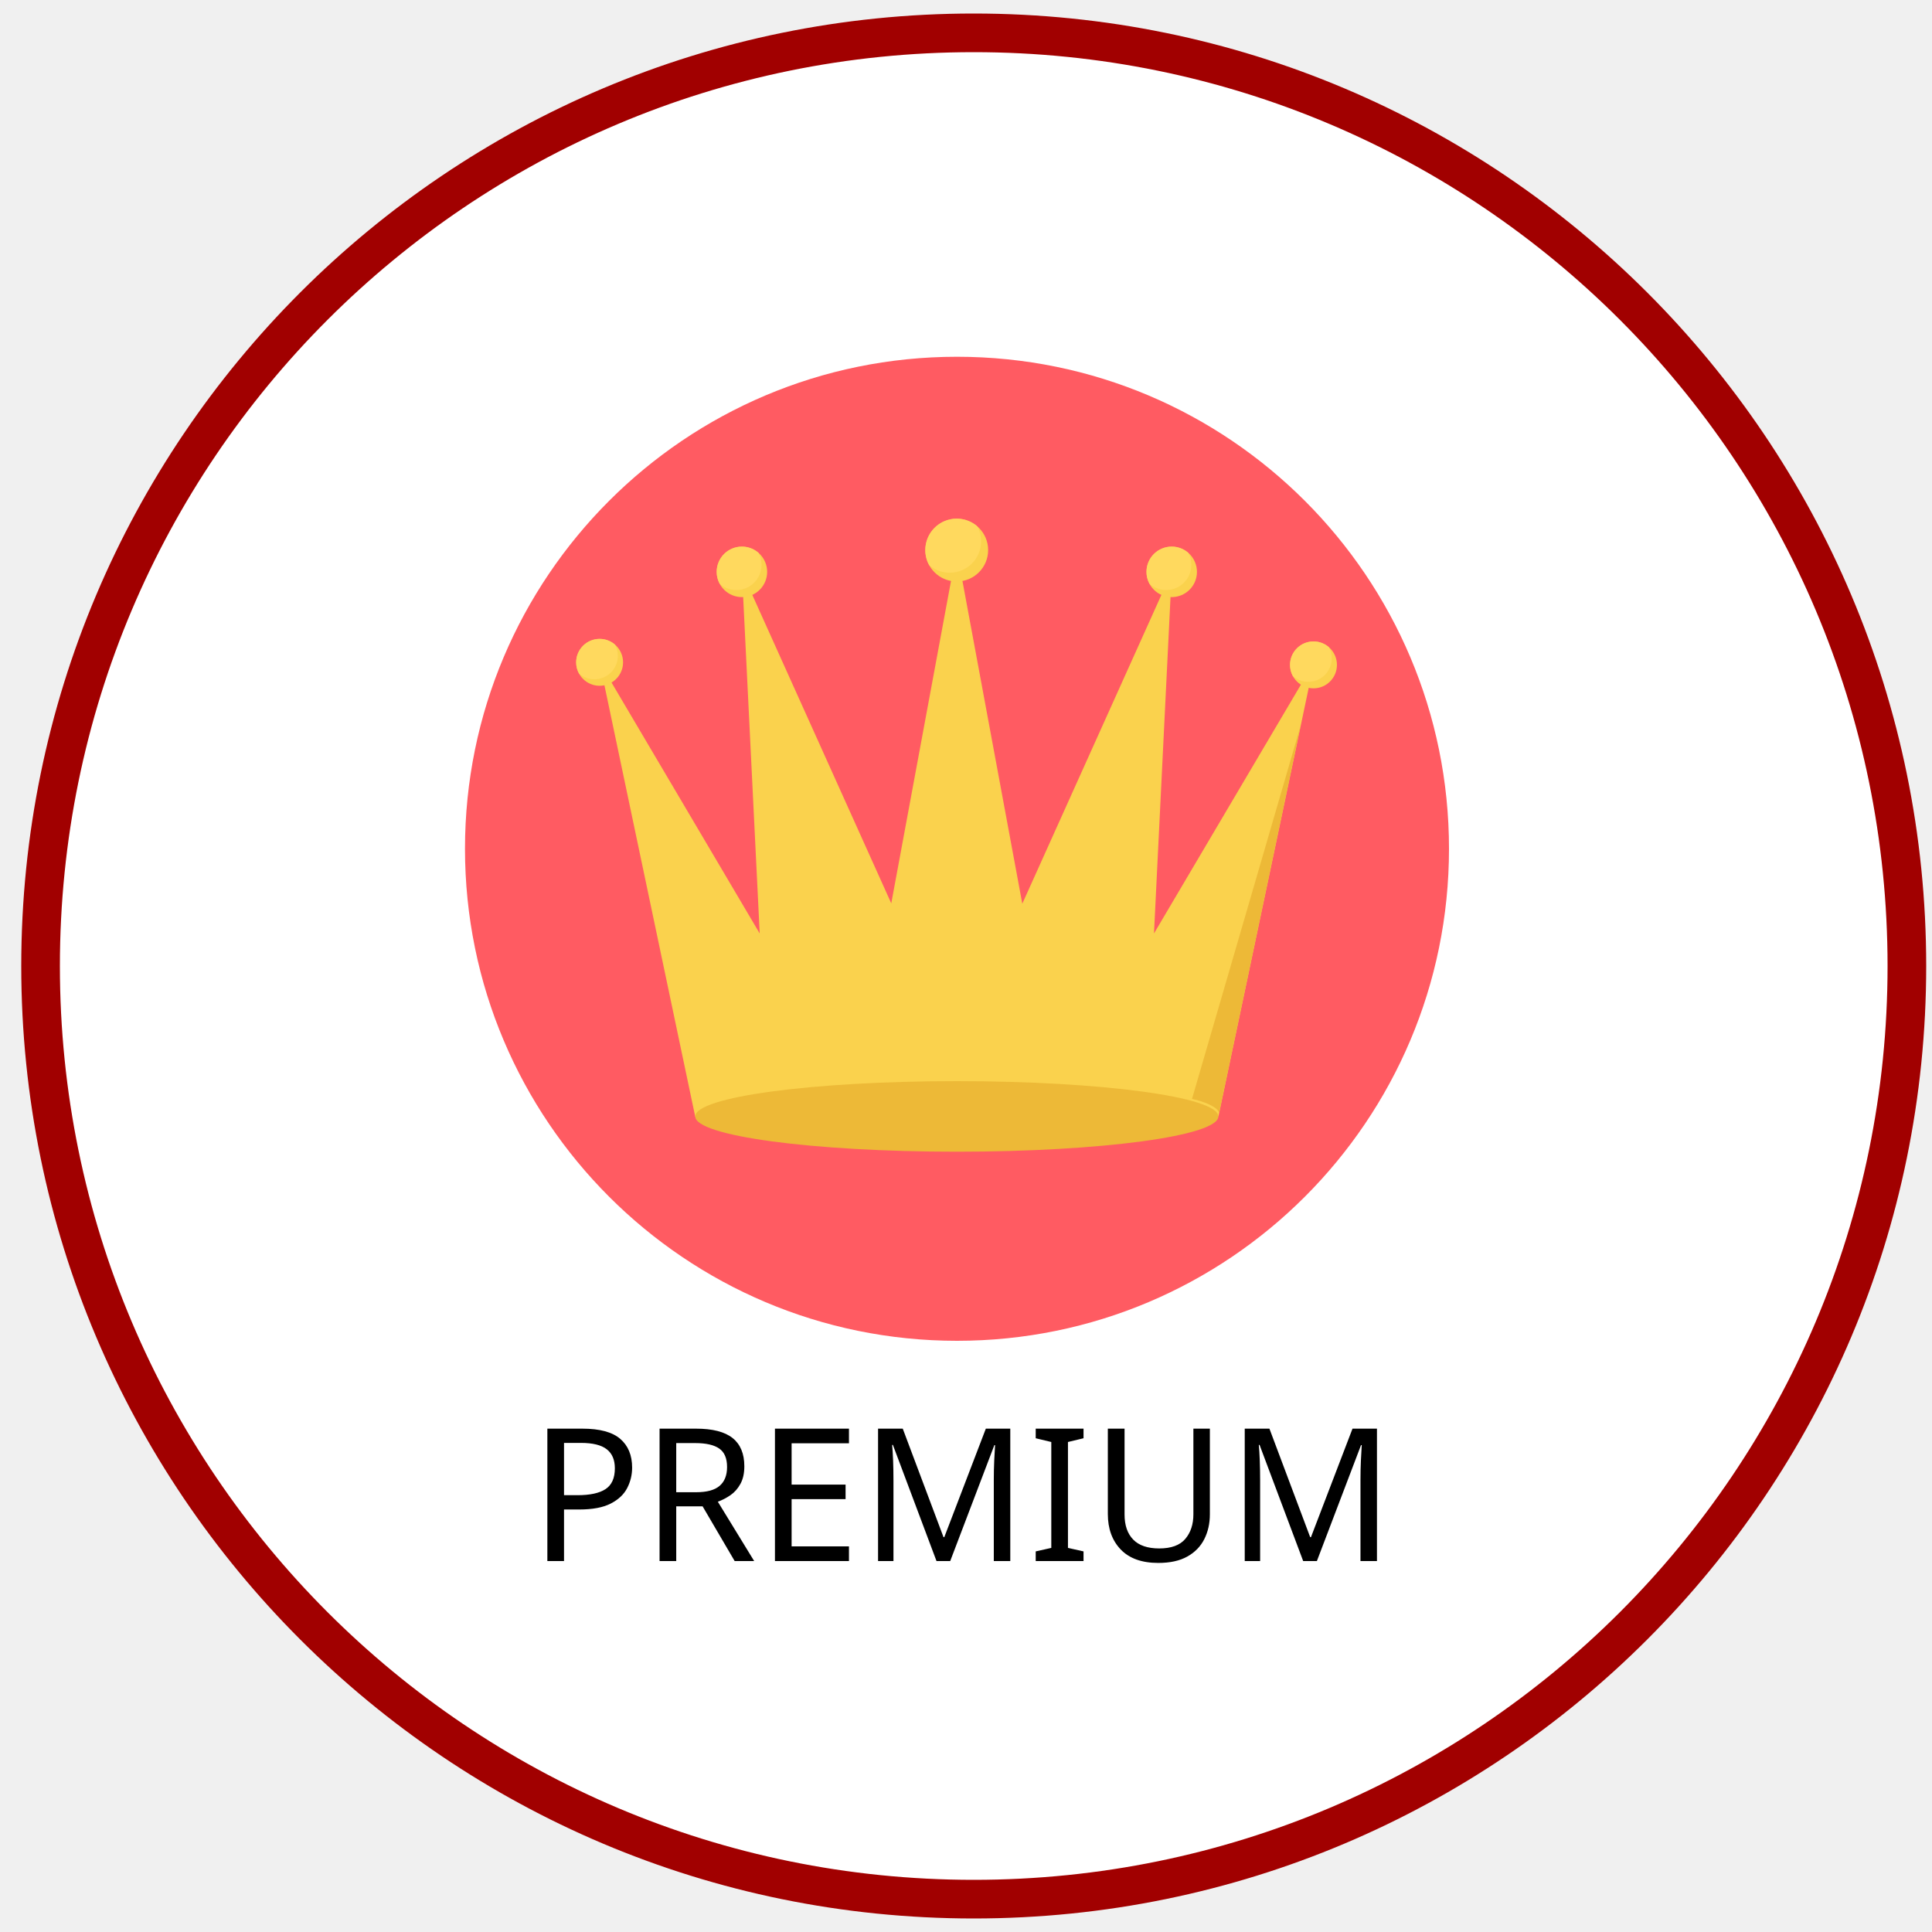
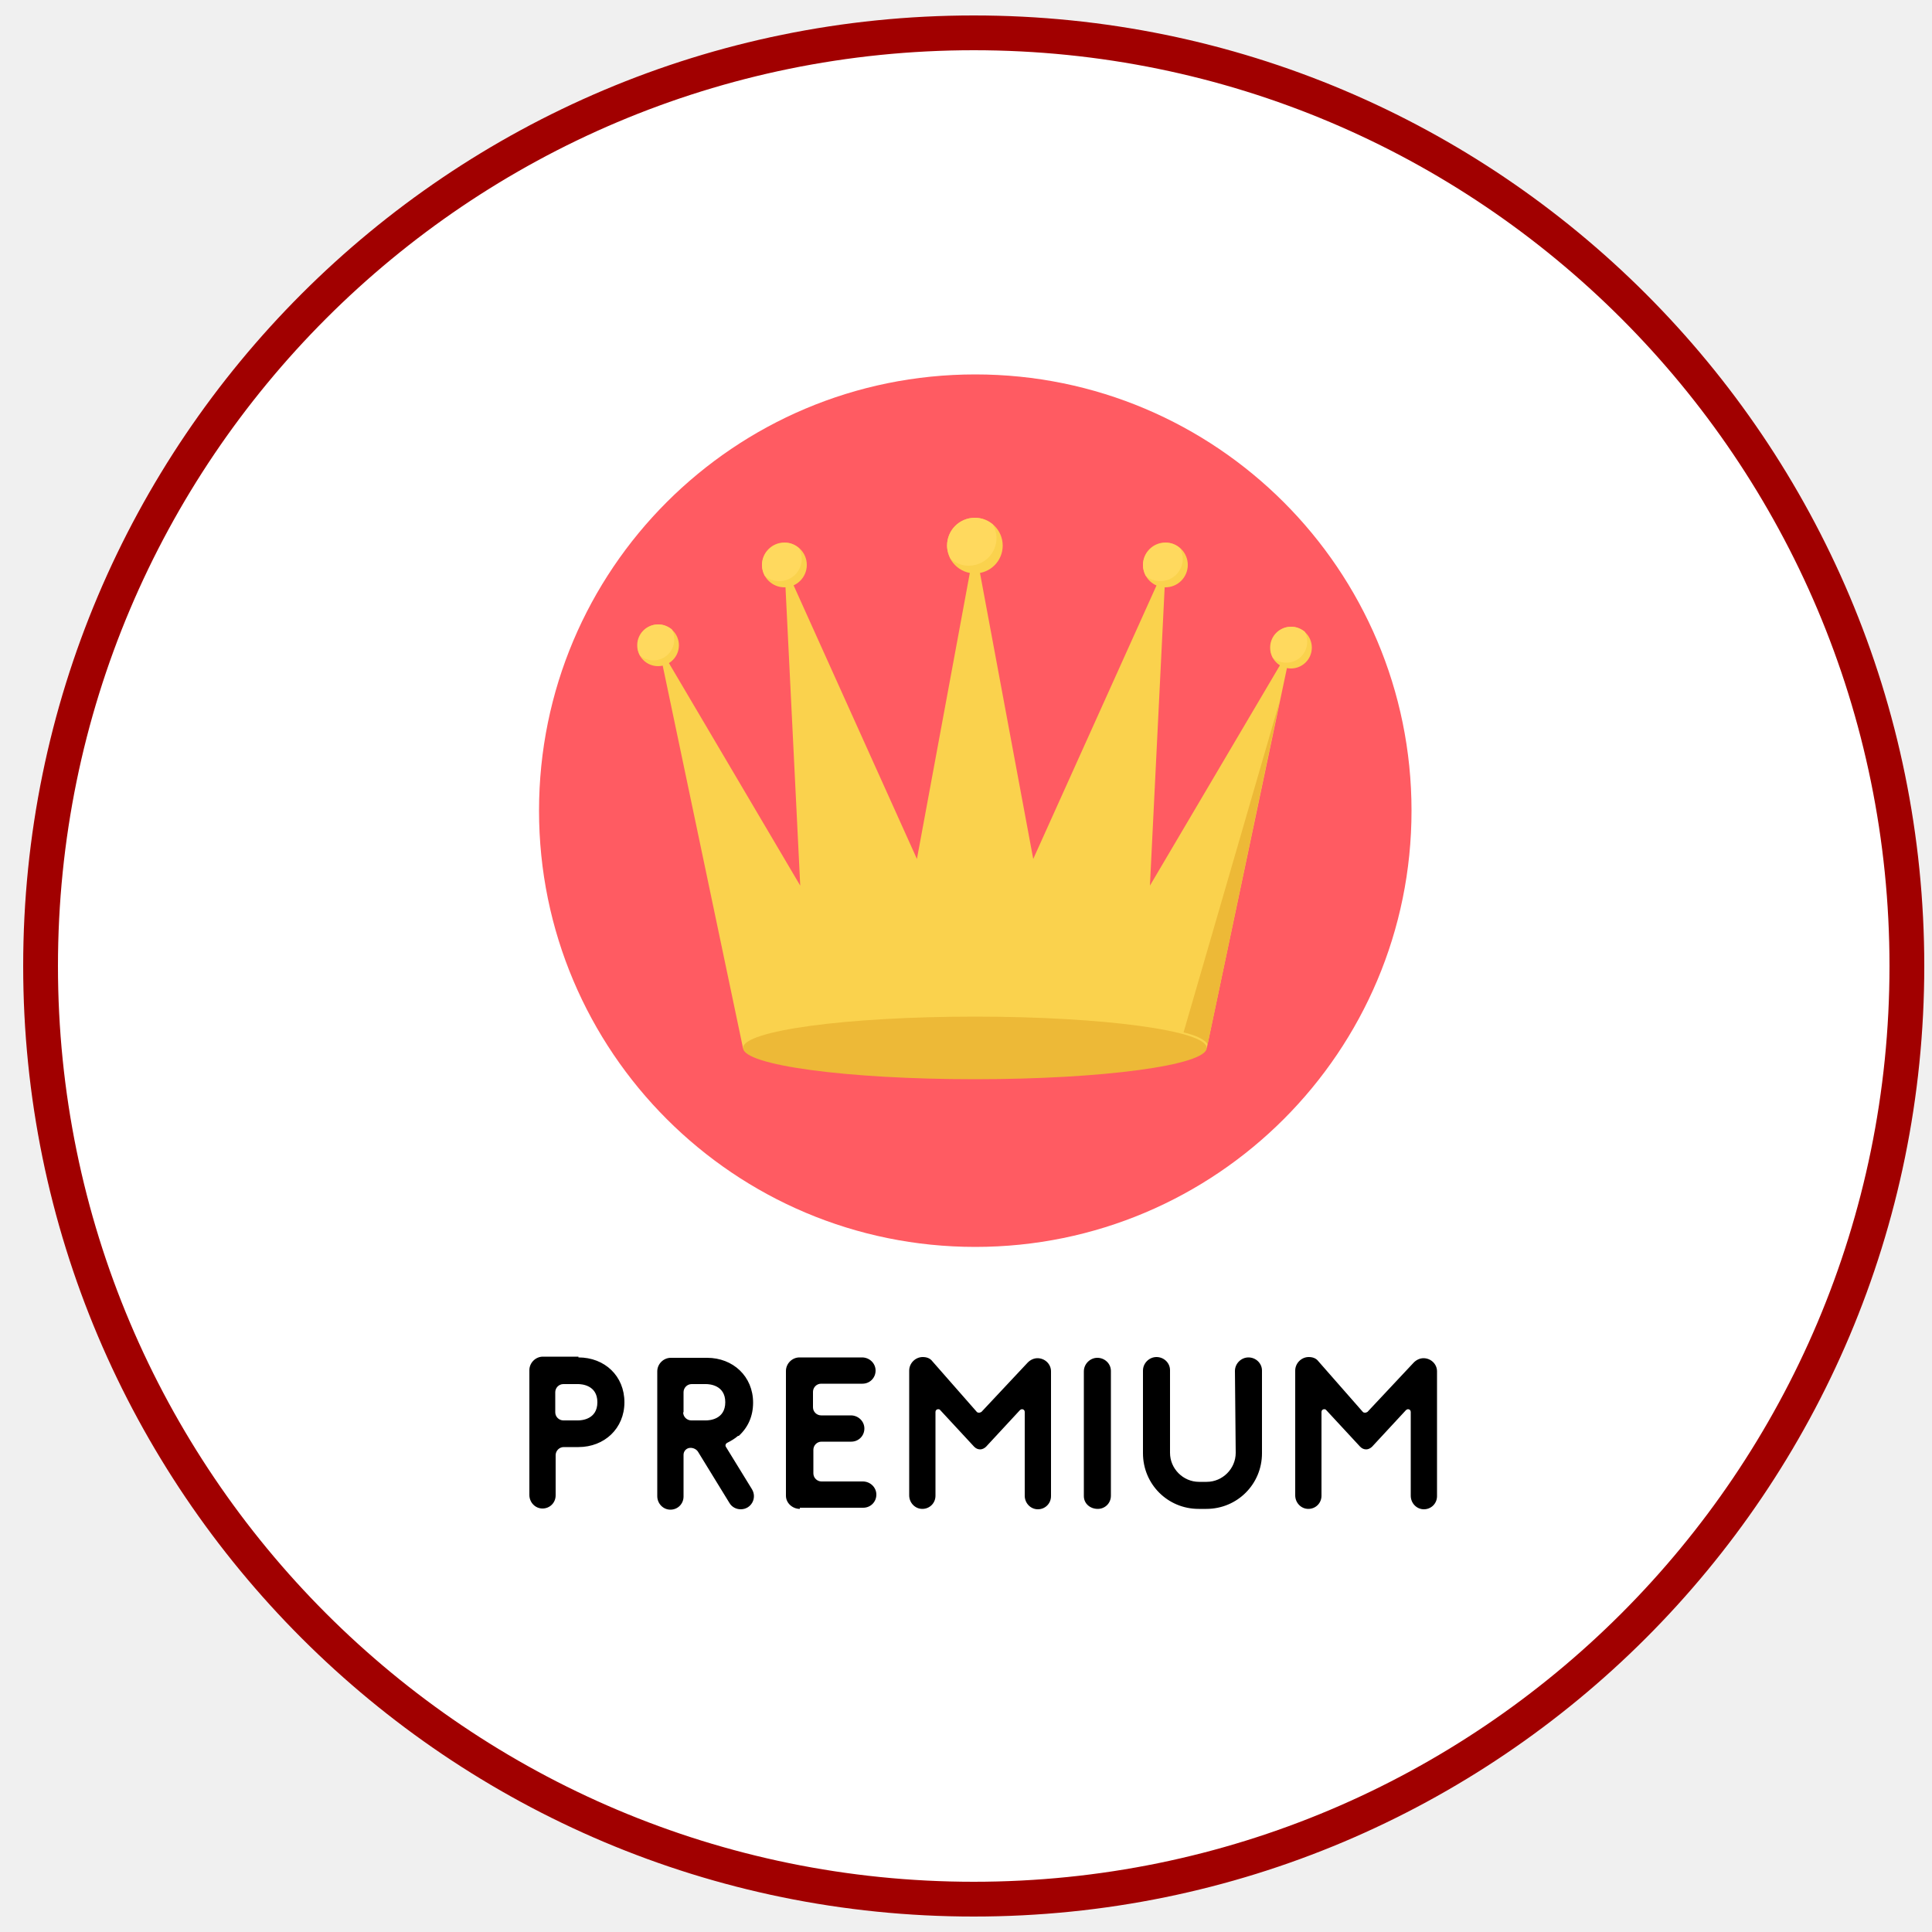
- <svg xmlns="http://www.w3.org/2000/svg" version="1.1" id="Слой_1" x="0" y="0" viewBox="0 0 500 500" xml:space="preserve">
-   <style>.st4{fill:#fad24d}.st5{fill:#edb937}.st6{fill:#ffd95e}</style>
-   <circle cx="252" cy="250" r="241.5" fill="#fff" stroke="#a10000" stroke-width="10" stroke-miterlimit="10" />
-   <text transform="translate(137 404)" font-size="48" font-family="Audrey-Bold">PREMIUM</text>
-   <path d="M247.67 92.33c70.32 0 127.33 57.01 127.33 127.33C375 289.99 317.99 347 247.67 347s-127.33-57.01-127.33-127.33c-.01-70.33 57-127.34 127.33-127.34z" fill="#ff5b62" />
-   <path class="st4" d="M247.6 142.37l-16.94 91.42L192.01 148l4.6 93.58-41.43-70.16 24.75 117.6c8.5 0 47.04-6.74 67.7-6.61 35.49.22 67.08 3.34 67.68 6.61l24.77-117.6-41.43 70.16 4.6-93.58-38.68 85.88-16.97-91.51z" />
-   <path class="st5" d="M308.49 284.4c3.29.67 6.8 2.21 7.01 3.64l21.13-100.33-28.14 96.69z" />
-   <ellipse class="st5" cx="247.62" cy="288.93" rx="67.69" ry="9.13" />
-   <circle class="st4" cx="155.18" cy="171.41" r="6.07" />
-   <path class="st6" d="M159.17 166.84c.46.86.73 1.84.73 2.88a6.073 6.073 0 01-10.06 4.58c-.46-.86-.73-1.84-.73-2.88 0-3.35 2.72-6.07 6.07-6.07a6 6 0 013.99 1.49z" />
-   <circle class="st4" cx="192.01" cy="148" r="6.53" />
-   <path class="st6" d="M196.3 143.07c.5.92.78 1.98.78 3.1a6.525 6.525 0 01-10.82 4.92 6.48 6.48 0 01-.78-3.1c0-3.61 2.92-6.53 6.53-6.53 1.64.01 3.14.61 4.29 1.61z" />
-   <circle class="st4" cx="247.6" cy="142.36" r="8.13" />
-   <path class="st6" d="M252.94 136.23c.62 1.15.97 2.46.97 3.86a8.13 8.13 0 01-8.13 8.13c-2.04 0-3.91-.75-5.34-2a8.095 8.095 0 01-.97-3.86 8.13 8.13 0 018.13-8.13c2.04.01 3.91.76 5.34 2z" />
-   <circle class="st4" cx="303.24" cy="148" r="6.53" />
-   <path class="st6" d="M307.53 143.07c.5.92.78 1.98.78 3.1a6.525 6.525 0 01-10.82 4.92 6.48 6.48 0 01-.78-3.1c0-3.61 2.92-6.53 6.53-6.53 1.64.01 3.14.61 4.29 1.61z" />
-   <circle class="st4" cx="339.93" cy="172.07" r="6.07" />
-   <path class="st6" d="M343.92 167.5c.46.86.73 1.84.73 2.88a6.073 6.073 0 01-10.06 4.58c-.46-.86-.73-1.84-.73-2.88 0-3.35 2.72-6.07 6.07-6.07a6 6 0 013.99 1.49z" />
+ <svg xmlns="http://www.w3.org/2000/svg" xmlns:xlink="http://www.w3.org/1999/xlink" viewBox="0 0 500 500">
+   <defs>
+     <path id="a" d="M0 0h500v500H0z" />
+   </defs>
+   <clipPath id="b">
+     <use xlink:href="#a" overflow="visible" />
+   </clipPath>
+   <path clip-path="url(#b)" fill="#FFF" d="M493.5 250c0 133.4-108.1 241.5-241.5 241.5S10.5 383.4 10.5 250 118.6 8.5 252 8.5 493.5 116.6 493.5 250" />
+   <circle clip-path="url(#b)" fill="none" stroke="#A10000" stroke-width="9" stroke-miterlimit="10" cx="252" cy="250" r="241.5" />
+   <path fill="#FF5B62" d="M252.4 96.9c62.3 0 112.9 50.5 112.9 112.9 0 62.3-50.5 112.9-112.9 112.9-62.3 0-112.9-50.5-112.9-112.9 0-62.4 50.5-112.9 112.9-112.9z" />
+   <path fill="#FAD24D" d="M252.3 141.2l-15 81.1-34.3-76.1 4.1 83-36.7-62.2 21.9 104.3c7.5 0 41.7-6 60-5.9 31.5.2 59.5 3 60 5.9l22-104.3-36.7 62.2 4.1-83-34.3 76.1-15.1-81.1z" />
+   <g fill="#EDB937">
+     <path d="M306.3 267.2c2.9.6 6 2 6.2 3.2l18.7-89-24.9 85.8z" />
+     <ellipse cx="252.3" cy="271.2" rx="60" ry="8.1" />
+   </g>
+   <circle fill="#FAD24D" cx="170.3" cy="167" r="5.4" />
+   <path fill="#FFD95E" d="M173.9 162.9c.4.8.6 1.6.6 2.6 0 3-2.4 5.4-5.4 5.4-1.4 0-2.6-.5-3.5-1.3-.4-.8-.6-1.6-.6-2.6 0-3 2.4-5.4 5.4-5.4 1.3 0 2.5.5 3.5 1.3z" />
+   <circle fill="#FAD24D" cx="203" cy="146.2" r="5.8" />
+   <path fill="#FFD95E" d="M206.8 141.9c.4.8.7 1.8.7 2.7 0 3.2-2.6 5.8-5.8 5.8-1.5 0-2.8-.5-3.8-1.4-.4-.8-.7-1.8-.7-2.7 0-3.2 2.6-5.8 5.8-5.8 1.5-.1 2.8.5 3.8 1.4z" />
+   <circle fill="#FAD24D" cx="252.3" cy="141.2" r="7.2" />
+   <path fill="#FFD95E" d="M257 135.8c.5 1 .9 2.2.9 3.4 0 4-3.2 7.2-7.2 7.2-1.8 0-3.5-.7-4.7-1.8-.5-1-.9-2.2-.9-3.4 0-4 3.2-7.2 7.2-7.2 1.8 0 3.5.7 4.7 1.8z" />
+   <circle fill="#FAD24D" cx="301.6" cy="146.2" r="5.8" />
+   <path fill="#FFD95E" d="M305.4 141.9c.4.8.7 1.8.7 2.7 0 3.2-2.6 5.8-5.8 5.8-1.5 0-2.8-.5-3.8-1.4-.4-.8-.7-1.8-.7-2.7 0-3.2 2.6-5.8 5.8-5.8 1.5-.1 2.8.5 3.8 1.4z" />
+   <circle fill="#FAD24D" cx="334.1" cy="167.6" r="5.4" />
+   <path fill="#FFD95E" d="M337.7 163.5c.4.8.6 1.6.6 2.6 0 3-2.4 5.4-5.4 5.4-1.4 0-2.6-.5-3.5-1.3-.4-.8-.6-1.6-.6-2.6 0-3 2.4-5.4 5.4-5.4 1.3 0 2.5.5 3.5 1.3z" />
+   <g>
+     <path d="M149.7 351.3c6.8 0 11.9 4.8 11.9 11.6s-5.2 11.6-11.9 11.6h-3.8c-1.2 0-2.1 1-2.1 2.1V387c0 1.9-1.5 3.4-3.4 3.4s-3.4-1.6-3.4-3.5v-32.3c0-1.9 1.6-3.5 3.5-3.5h9.2zm-6 14.2c0 1.2 1 2.1 2.1 2.1h3.8c.8 0 5-.2 5-4.7s-4.2-4.7-5-4.7h-3.8c-1.2 0-2.1 1-2.1 2.1v5.2zM191 371.6c-.8.7-1.8 1.3-2.8 1.8-.4.2-.6.7-.3 1.1l6.7 10.9c1.4 2.3-.2 5.2-2.9 5.2-1.2 0-2.3-.6-2.9-1.6l-8.1-13.2c-.4-.7-1.2-1.1-2-1.1-1 0-1.8.8-1.8 1.8v10.8c0 1.9-1.5 3.4-3.4 3.4s-3.4-1.6-3.4-3.5v-32.3c0-1.9 1.6-3.5 3.5-3.5h9.4c6.7 0 11.9 4.8 11.9 11.6 0 3.5-1.3 6.4-3.7 8.6h-.2zm-14.2-6.1c0 1.2 1 2.1 2.1 2.1h3.8c.8 0 5-.2 5-4.7s-4.2-4.7-5-4.7H179c-1.2 0-2.1 1-2.1 2.1v5.2zM207 390.5c-1.9 0-3.6-1.5-3.6-3.4v-32.3c0-1.9 1.6-3.5 3.5-3.5h16.2c1.9 0 3.5 1.5 3.5 3.4s-1.5 3.4-3.4 3.4h-10.7c-1.2 0-2.1 1-2.1 2.1v4c0 1.2 1 2.1 2.1 2.1h7.7c1.9 0 3.5 1.5 3.5 3.4s-1.5 3.4-3.4 3.4h-7.7c-1.2 0-2.1 1-2.1 2.1v6.1c0 1.2 1 2.1 2.1 2.1h10.7c1.9 0 3.5 1.5 3.5 3.4s-1.5 3.4-3.4 3.4H207zM252.8 365.4c.2.2.4.2.6.2.2 0 .4-.1.6-.2l12-12.8c.7-.7 1.6-1.1 2.5-1.1 1.9 0 3.5 1.5 3.5 3.4v32.3c0 1.9-1.5 3.4-3.4 3.4s-3.4-1.6-3.4-3.5v-21.7c0-.4-.3-.7-.7-.7-.2 0-.3.1-.5.2l-8.8 9.5c-.4.4-1 .7-1.5.7-.6 0-1.1-.2-1.6-.7l-8.8-9.5c-.2-.2-.3-.2-.5-.2-.4 0-.7.3-.7.7v21.7c0 1.9-1.5 3.4-3.4 3.4s-3.4-1.6-3.4-3.5v-32.3c0-1.9 1.6-3.5 3.5-3.5 1 0 1.9.3 2.5 1.1l11.5 13.1zM280.5 387.2v-32.3c0-1.9 1.6-3.5 3.5-3.5s3.5 1.5 3.5 3.4v32.3c0 1.9-1.5 3.4-3.4 3.4-2 0-3.6-1.4-3.6-3.3zM319.6 354.8c0-1.9 1.6-3.5 3.5-3.5s3.5 1.5 3.5 3.4v21.4c0 8-6.4 14.4-14.4 14.4h-2c-8 0-14.4-6.4-14.4-14.4v-21.4c0-1.9 1.6-3.5 3.5-3.5s3.5 1.5 3.5 3.4V376c0 4.1 3.4 7.5 7.5 7.5h2c4.1 0 7.5-3.4 7.5-7.5l-.2-21.2zM352.7 365.4c.2.2.4.2.6.2.2 0 .4-.1.6-.2l12-12.8c.7-.7 1.6-1.1 2.5-1.1 1.9 0 3.5 1.5 3.5 3.4v32.3c0 1.9-1.5 3.4-3.4 3.4s-3.4-1.6-3.4-3.5v-21.7c0-.4-.3-.7-.7-.7-.2 0-.3.1-.5.2l-8.8 9.5c-.4.4-1 .7-1.5.7-.6 0-1.1-.2-1.6-.7l-8.8-9.5c-.2-.2-.3-.2-.5-.2-.4 0-.7.3-.7.7v21.7c0 1.9-1.5 3.4-3.4 3.4s-3.4-1.6-3.4-3.5v-32.3c0-1.9 1.6-3.5 3.5-3.5 1 0 1.9.3 2.5 1.1l11.5 13.1z" />
+   </g>
</svg>
